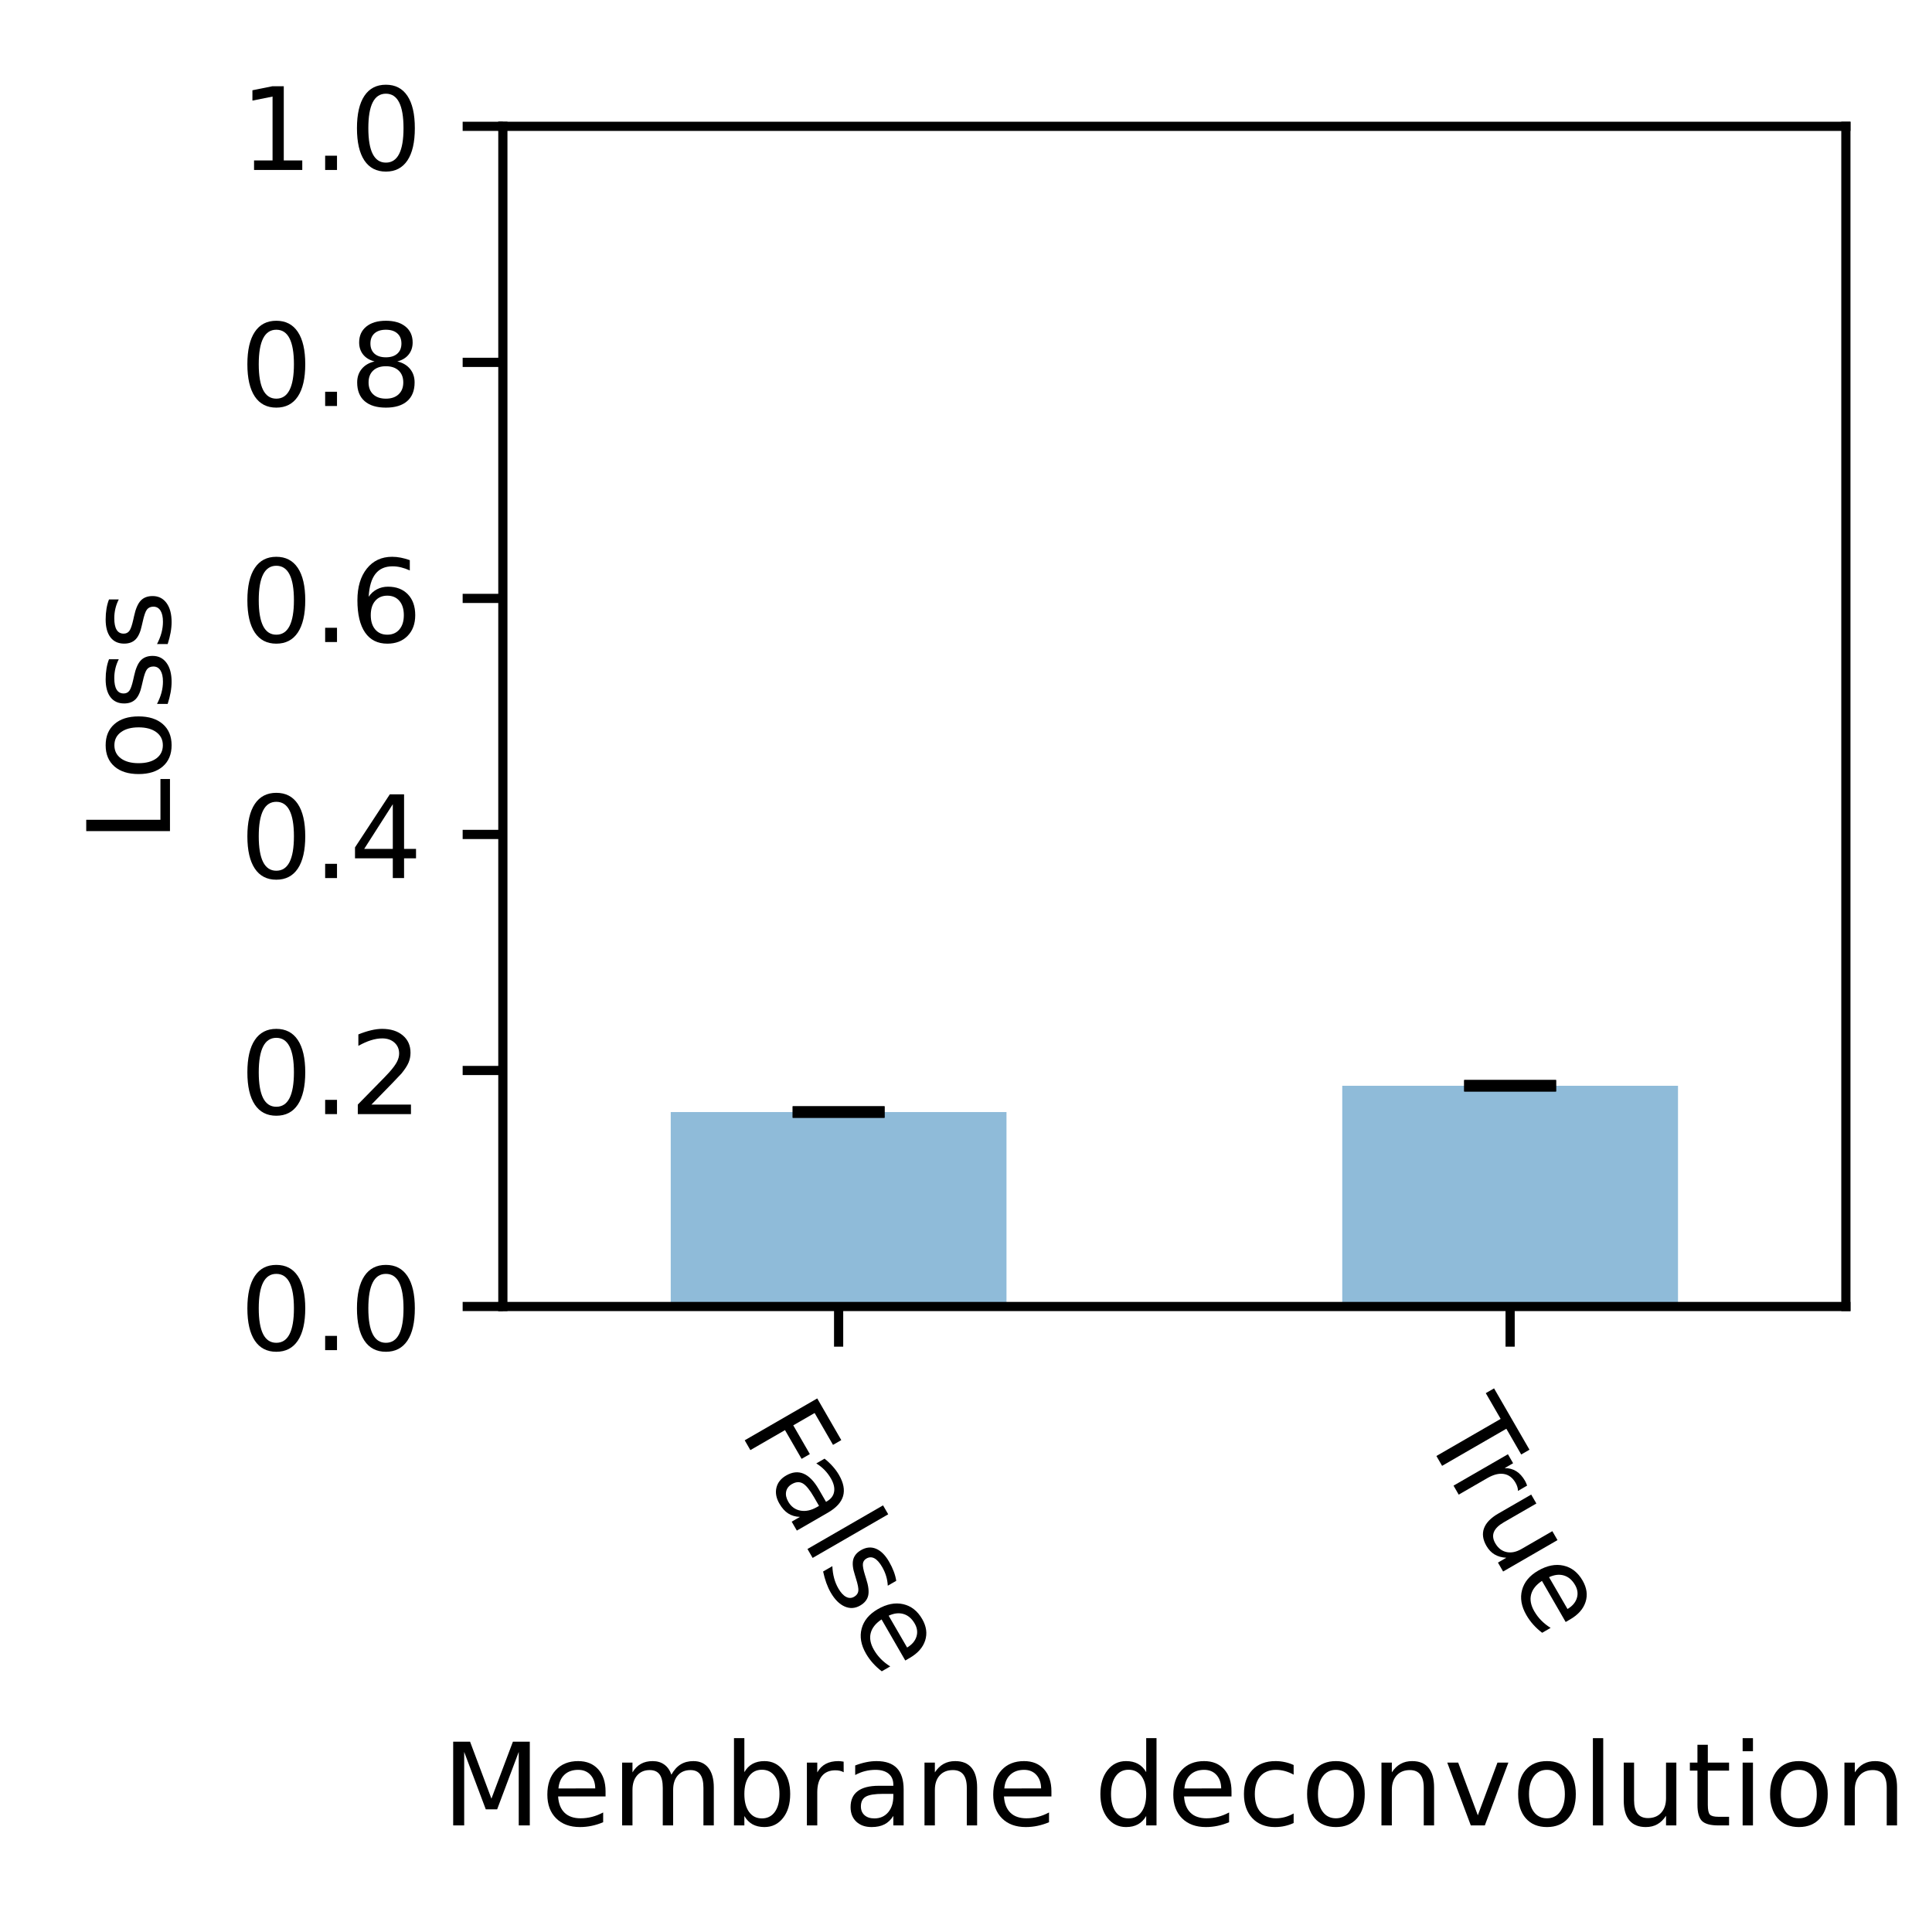
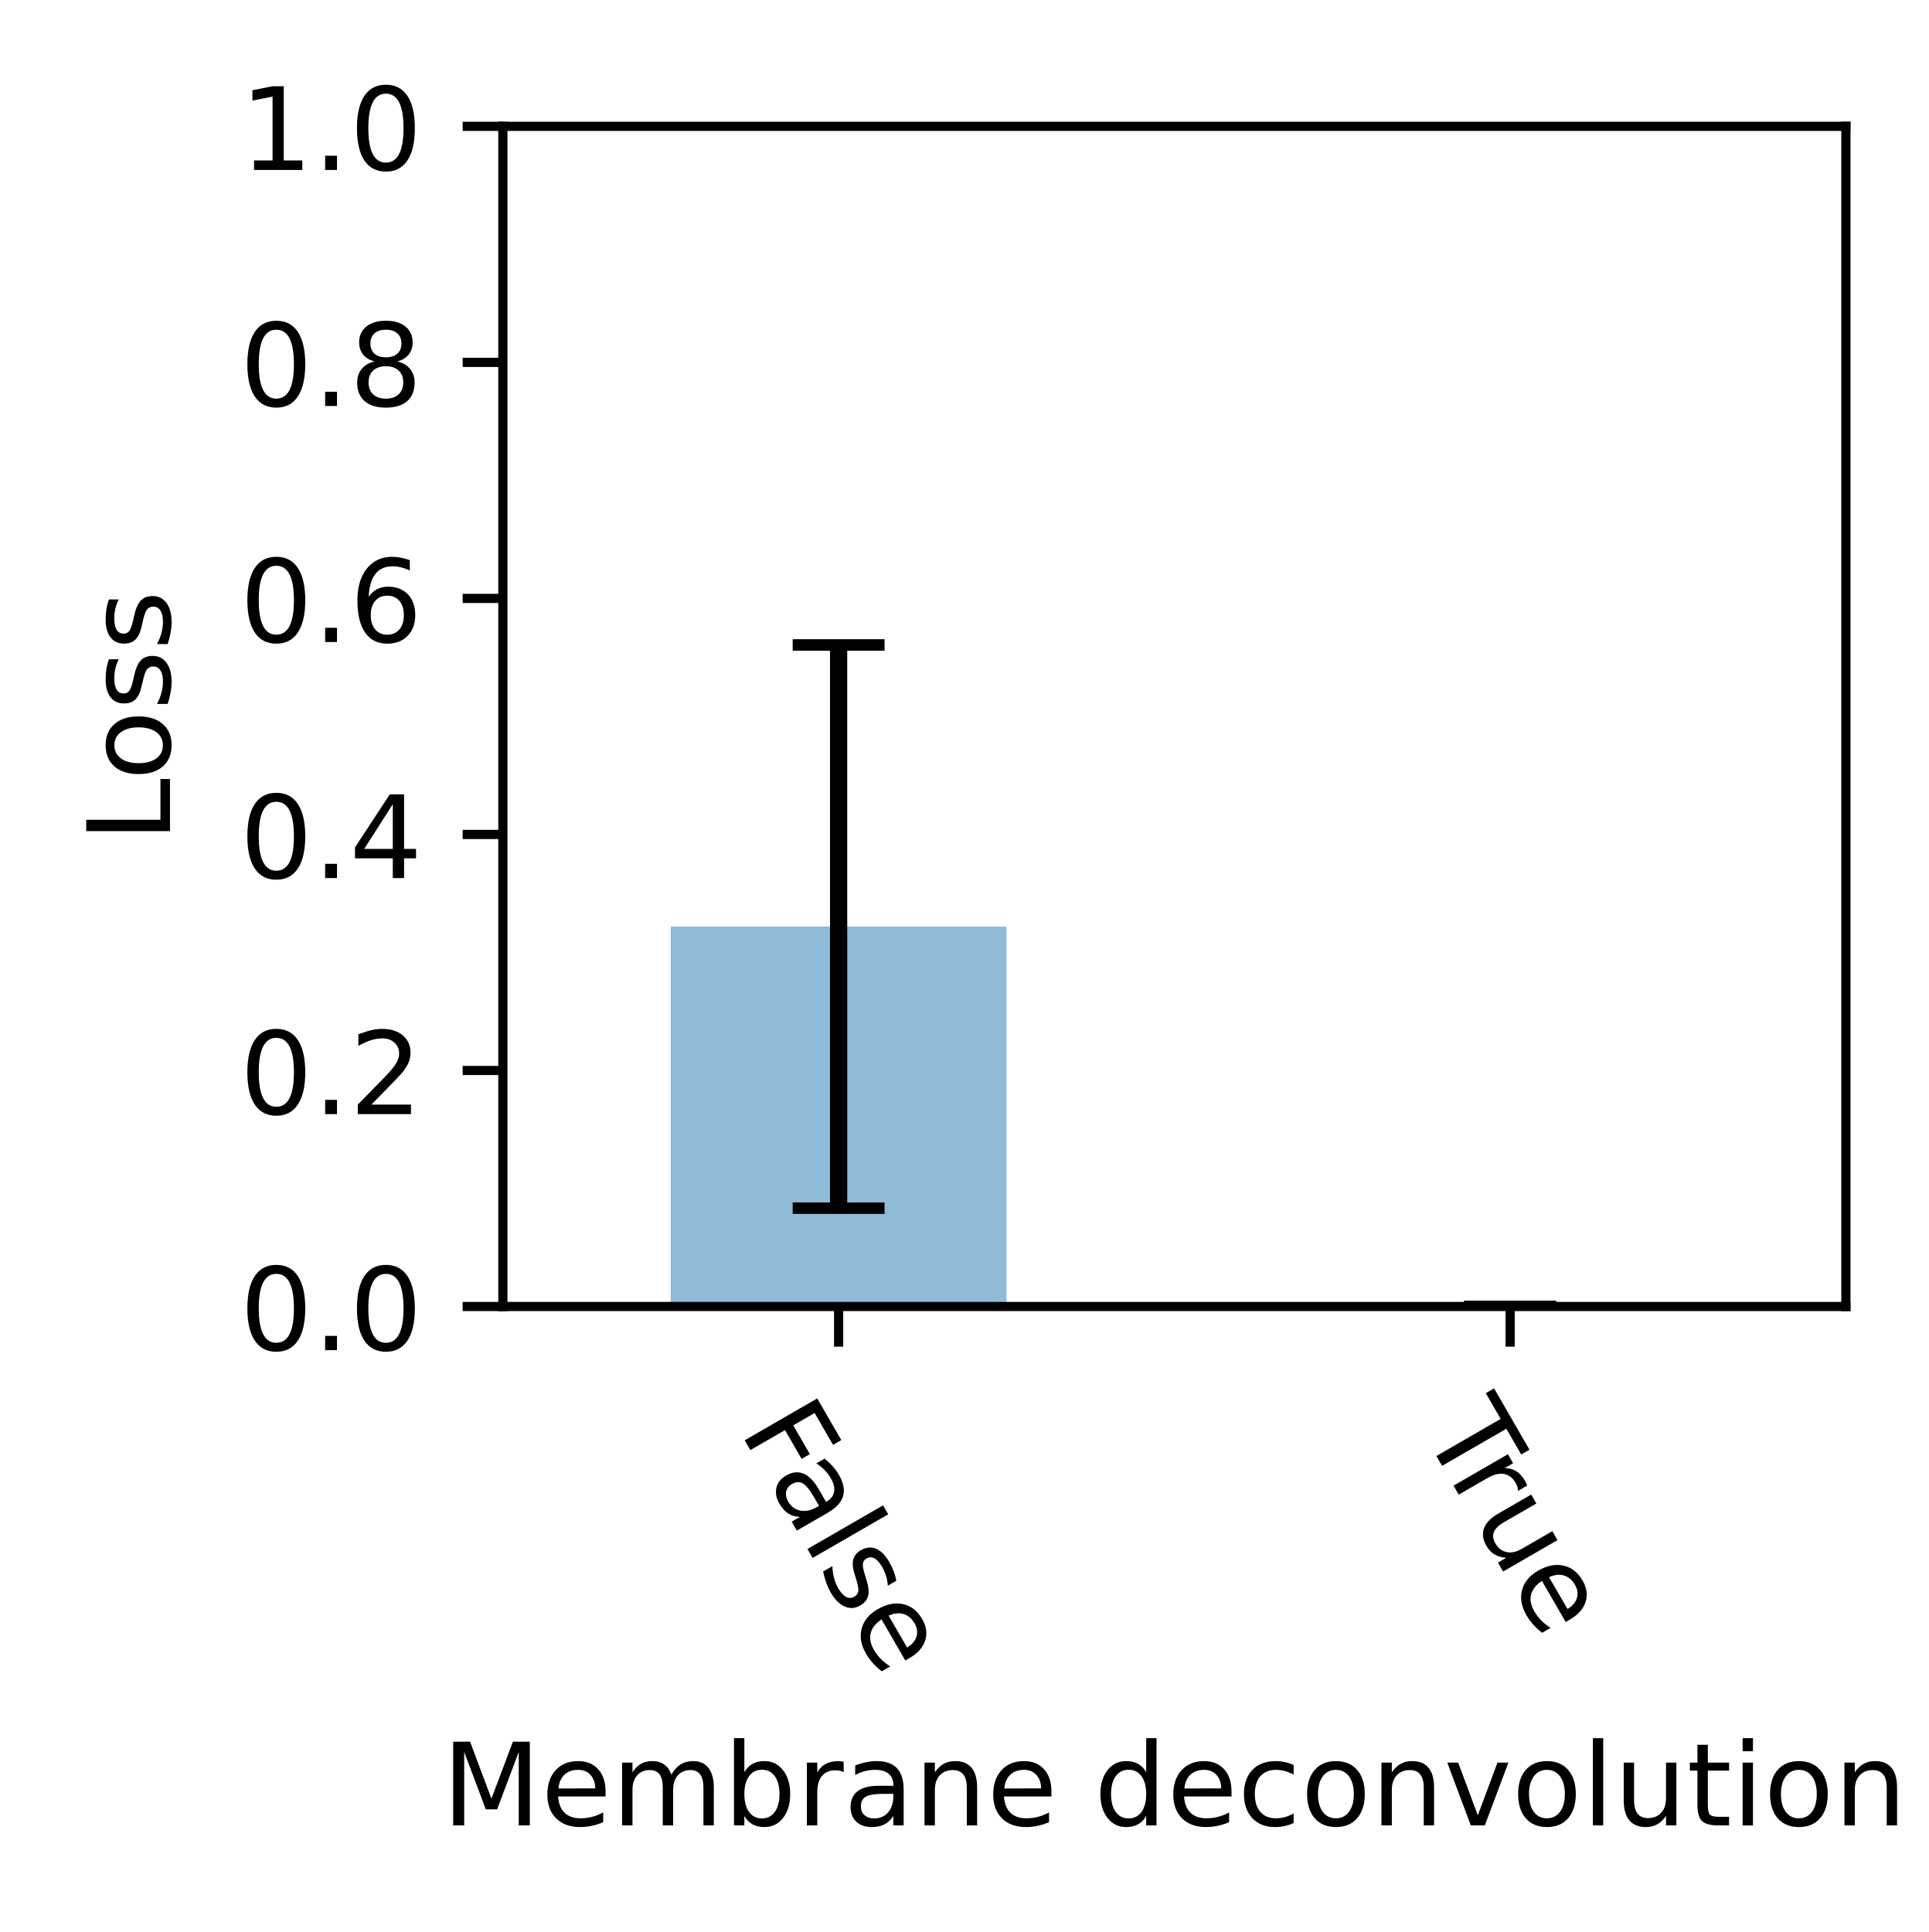
<svg xmlns="http://www.w3.org/2000/svg" xmlns:xlink="http://www.w3.org/1999/xlink" width="167.91pt" height="168.216pt" viewBox="0 0 167.91 168.216" version="1.1">
  <defs>
    <style type="text/css">*{stroke-linejoin: round; stroke-linecap: butt}</style>
  </defs>
  <g id="figure_1">
    <g id="patch_1">
      <path d="M -0 168.216  L 167.91 168.216  L 167.91 -0  L -0 -0  L -0 168.216  z " style="fill: none" />
    </g>
    <g id="axes_1">
      <g id="patch_2">
        <path d="M 43.781 113.755  L 160.71 113.755  L 160.71 10.999  L 43.781 10.999  L 43.781 113.755  z " style="fill: none" />
      </g>
      <g id="patch_3">
-         <path d="M 58.397 113.755  L 87.63 113.755  L 87.63 96.824  L 58.397 96.824  z " clip-path="url(#p4fbe4d219b)" style="fill: #1f77b4; opacity: 0.5" />
+         <path d="M 58.397 113.755  L 87.63 113.755  L 87.63 80.673  L 58.397 80.673  z " clip-path="url(#p5b03af4f1d)" style="fill: #1f77b4; opacity: 0.5" />
      </g>
      <g id="patch_4">
-         <path d="M 116.862 113.755  L 146.094 113.755  L 146.094 94.537  L 116.862 94.537  z " clip-path="url(#p4fbe4d219b)" style="fill: #1f77b4; opacity: 0.5" />
+         <path d="M 116.862 113.755  L 146.094 113.755  L 146.094 113.755  L 116.862 113.755  z " clip-path="url(#p5b03af4f1d)" style="fill: #1f77b4; opacity: 0.5" />
      </g>
      <g id="matplotlib.axis_1">
        <g id="xtick_1">
          <g id="line2d_1">
            <defs>
-               <path id="mcb8b0522e7" d="M 0 0  L 0 3.5  " style="stroke: #000000; stroke-width: 0.8" />
-             </defs>
-             <g>
-               <use xlink:href="#mcb8b0522e7" x="73.014" y="113.755" style="stroke: #000000; stroke-width: 0.8" />
+               <path id="mdb6911f557" d="M 0 0  L 0 3.5  " style="stroke: #000000; stroke-width: 0.8" />
+             </defs>
+             <g>
+               <use xlink:href="#mdb6911f557" x="73.014" y="113.755" style="stroke: #000000; stroke-width: 0.8" />
            </g>
          </g>
          <g id="text_1">
            <g transform="translate(64.34689 124.5543) rotate(-300) scale(0.1 -0.1)">
              <defs>
                <path id="DejaVuSans-46" d="M 628 4666  L 3309 4666  L 3309 4134  L 1259 4134  L 1259 2759  L 3109 2759  L 3109 2228  L 1259 2228  L 1259 0  L 628 0  L 628 4666  z " transform="scale(0.015625)" />
                <path id="DejaVuSans-61" d="M 2194 1759  Q 1497 1759 1228 1600  Q 959 1441 959 1056  Q 959 750 1161 570  Q 1363 391 1709 391  Q 2188 391 2477 730  Q 2766 1069 2766 1631  L 2766 1759  L 2194 1759  z M 3341 1997  L 3341 0  L 2766 0  L 2766 531  Q 2569 213 2275 61  Q 1981 -91 1556 -91  Q 1019 -91 701 211  Q 384 513 384 1019  Q 384 1609 779 1909  Q 1175 2209 1959 2209  L 2766 2209  L 2766 2266  Q 2766 2663 2505 2880  Q 2244 3097 1772 3097  Q 1472 3097 1187 3025  Q 903 2953 641 2809  L 641 3341  Q 956 3463 1253 3523  Q 1550 3584 1831 3584  Q 2591 3584 2966 3190  Q 3341 2797 3341 1997  z " transform="scale(0.015625)" />
                <path id="DejaVuSans-6c" d="M 603 4863  L 1178 4863  L 1178 0  L 603 0  L 603 4863  z " transform="scale(0.015625)" />
                <path id="DejaVuSans-73" d="M 2834 3397  L 2834 2853  Q 2591 2978 2328 3040  Q 2066 3103 1784 3103  Q 1356 3103 1142 2972  Q 928 2841 928 2578  Q 928 2378 1081 2264  Q 1234 2150 1697 2047  L 1894 2003  Q 2506 1872 2764 1633  Q 3022 1394 3022 966  Q 3022 478 2636 193  Q 2250 -91 1575 -91  Q 1294 -91 989 -36  Q 684 19 347 128  L 347 722  Q 666 556 975 473  Q 1284 391 1588 391  Q 1994 391 2212 530  Q 2431 669 2431 922  Q 2431 1156 2273 1281  Q 2116 1406 1581 1522  L 1381 1569  Q 847 1681 609 1914  Q 372 2147 372 2553  Q 372 3047 722 3315  Q 1072 3584 1716 3584  Q 2034 3584 2315 3537  Q 2597 3491 2834 3397  z " transform="scale(0.015625)" />
                <path id="DejaVuSans-65" d="M 3597 1894  L 3597 1613  L 953 1613  Q 991 1019 1311 708  Q 1631 397 2203 397  Q 2534 397 2845 478  Q 3156 559 3463 722  L 3463 178  Q 3153 47 2828 -22  Q 2503 -91 2169 -91  Q 1331 -91 842 396  Q 353 884 353 1716  Q 353 2575 817 3079  Q 1281 3584 2069 3584  Q 2775 3584 3186 3129  Q 3597 2675 3597 1894  z M 3022 2063  Q 3016 2534 2758 2815  Q 2500 3097 2075 3097  Q 1594 3097 1305 2825  Q 1016 2553 972 2059  L 3022 2063  z " transform="scale(0.015625)" />
              </defs>
              <use xlink:href="#DejaVuSans-46" />
              <use xlink:href="#DejaVuSans-61" transform="translate(48.39453 0)" />
              <use xlink:href="#DejaVuSans-6c" transform="translate(109.6738 0)" />
              <use xlink:href="#DejaVuSans-73" transform="translate(137.457 0)" />
              <use xlink:href="#DejaVuSans-65" transform="translate(189.5566 0)" />
            </g>
          </g>
        </g>
        <g id="xtick_2">
          <g id="line2d_2">
            <g>
-               <use xlink:href="#mcb8b0522e7" x="131.478" y="113.755" style="stroke: #000000; stroke-width: 0.8" />
+               <use xlink:href="#mdb6911f557" x="131.478" y="113.755" style="stroke: #000000; stroke-width: 0.8" />
            </g>
          </g>
          <g id="text_2">
            <g transform="translate(123.7798 124.5543) rotate(-300) scale(0.1 -0.1)">
              <defs>
                <path id="DejaVuSans-54" d="M -19 4666  L 3928 4666  L 3928 4134  L 2272 4134  L 2272 0  L 1638 0  L 1638 4134  L -19 4134  L -19 4666  z " transform="scale(0.015625)" />
                <path id="DejaVuSans-72" d="M 2631 2963  Q 2534 3019 2420 3045  Q 2306 3072 2169 3072  Q 1681 3072 1420 2755  Q 1159 2438 1159 1844  L 1159 0  L 581 0  L 581 3500  L 1159 3500  L 1159 2956  Q 1341 3275 1631 3429  Q 1922 3584 2338 3584  Q 2397 3584 2469 3576  Q 2541 3569 2628 3553  L 2631 2963  z " transform="scale(0.015625)" />
                <path id="DejaVuSans-75" d="M 544 1381  L 544 3500  L 1119 3500  L 1119 1403  Q 1119 906 1312 657  Q 1506 409 1894 409  Q 2359 409 2629 706  Q 2900 1003 2900 1516  L 2900 3500  L 3475 3500  L 3475 0  L 2900 0  L 2900 538  Q 2691 219 2414 64  Q 2138 -91 1772 -91  Q 1169 -91 856 284  Q 544 659 544 1381  z M 1991 3584  L 1991 3584  z " transform="scale(0.015625)" />
              </defs>
              <use xlink:href="#DejaVuSans-54" />
              <use xlink:href="#DejaVuSans-72" transform="translate(46.33398 0)" />
              <use xlink:href="#DejaVuSans-75" transform="translate(87.44727 0)" />
              <use xlink:href="#DejaVuSans-65" transform="translate(150.8262 0)" />
            </g>
          </g>
        </g>
        <g id="text_3">
          <g transform="translate(38.47472 158.9366) scale(0.1 -0.1)">
            <defs>
              <path id="DejaVuSans-4d" d="M 628 4666  L 1569 4666  L 2759 1491  L 3956 4666  L 4897 4666  L 4897 0  L 4281 0  L 4281 4097  L 3078 897  L 2444 897  L 1241 4097  L 1241 0  L 628 0  L 628 4666  z " transform="scale(0.015625)" />
              <path id="DejaVuSans-6d" d="M 3328 2828  Q 3544 3216 3844 3400  Q 4144 3584 4550 3584  Q 5097 3584 5394 3201  Q 5691 2819 5691 2113  L 5691 0  L 5113 0  L 5113 2094  Q 5113 2597 4934 2840  Q 4756 3084 4391 3084  Q 3944 3084 3684 2787  Q 3425 2491 3425 1978  L 3425 0  L 2847 0  L 2847 2094  Q 2847 2600 2669 2842  Q 2491 3084 2119 3084  Q 1678 3084 1418 2786  Q 1159 2488 1159 1978  L 1159 0  L 581 0  L 581 3500  L 1159 3500  L 1159 2956  Q 1356 3278 1631 3431  Q 1906 3584 2284 3584  Q 2666 3584 2933 3390  Q 3200 3197 3328 2828  z " transform="scale(0.015625)" />
              <path id="DejaVuSans-62" d="M 3116 1747  Q 3116 2381 2855 2742  Q 2594 3103 2138 3103  Q 1681 3103 1420 2742  Q 1159 2381 1159 1747  Q 1159 1113 1420 752  Q 1681 391 2138 391  Q 2594 391 2855 752  Q 3116 1113 3116 1747  z M 1159 2969  Q 1341 3281 1617 3432  Q 1894 3584 2278 3584  Q 2916 3584 3314 3078  Q 3713 2572 3713 1747  Q 3713 922 3314 415  Q 2916 -91 2278 -91  Q 1894 -91 1617 61  Q 1341 213 1159 525  L 1159 0  L 581 0  L 581 4863  L 1159 4863  L 1159 2969  z " transform="scale(0.015625)" />
              <path id="DejaVuSans-6e" d="M 3513 2113  L 3513 0  L 2938 0  L 2938 2094  Q 2938 2591 2744 2837  Q 2550 3084 2163 3084  Q 1697 3084 1428 2787  Q 1159 2491 1159 1978  L 1159 0  L 581 0  L 581 3500  L 1159 3500  L 1159 2956  Q 1366 3272 1645 3428  Q 1925 3584 2291 3584  Q 2894 3584 3203 3211  Q 3513 2838 3513 2113  z " transform="scale(0.015625)" />
              <path id="DejaVuSans-20" transform="scale(0.015625)" />
              <path id="DejaVuSans-64" d="M 2906 2969  L 2906 4863  L 3481 4863  L 3481 0  L 2906 0  L 2906 525  Q 2725 213 2448 61  Q 2172 -91 1784 -91  Q 1150 -91 751 415  Q 353 922 353 1747  Q 353 2572 751 3078  Q 1150 3584 1784 3584  Q 2172 3584 2448 3432  Q 2725 3281 2906 2969  z M 947 1747  Q 947 1113 1208 752  Q 1469 391 1925 391  Q 2381 391 2643 752  Q 2906 1113 2906 1747  Q 2906 2381 2643 2742  Q 2381 3103 1925 3103  Q 1469 3103 1208 2742  Q 947 2381 947 1747  z " transform="scale(0.015625)" />
              <path id="DejaVuSans-63" d="M 3122 3366  L 3122 2828  Q 2878 2963 2633 3030  Q 2388 3097 2138 3097  Q 1578 3097 1268 2742  Q 959 2388 959 1747  Q 959 1106 1268 751  Q 1578 397 2138 397  Q 2388 397 2633 464  Q 2878 531 3122 666  L 3122 134  Q 2881 22 2623 -34  Q 2366 -91 2075 -91  Q 1284 -91 818 406  Q 353 903 353 1747  Q 353 2603 823 3093  Q 1294 3584 2113 3584  Q 2378 3584 2631 3529  Q 2884 3475 3122 3366  z " transform="scale(0.015625)" />
              <path id="DejaVuSans-6f" d="M 1959 3097  Q 1497 3097 1228 2736  Q 959 2375 959 1747  Q 959 1119 1226 758  Q 1494 397 1959 397  Q 2419 397 2687 759  Q 2956 1122 2956 1747  Q 2956 2369 2687 2733  Q 2419 3097 1959 3097  z M 1959 3584  Q 2709 3584 3137 3096  Q 3566 2609 3566 1747  Q 3566 888 3137 398  Q 2709 -91 1959 -91  Q 1206 -91 779 398  Q 353 888 353 1747  Q 353 2609 779 3096  Q 1206 3584 1959 3584  z " transform="scale(0.015625)" />
              <path id="DejaVuSans-76" d="M 191 3500  L 800 3500  L 1894 563  L 2988 3500  L 3597 3500  L 2284 0  L 1503 0  L 191 3500  z " transform="scale(0.015625)" />
              <path id="DejaVuSans-74" d="M 1172 4494  L 1172 3500  L 2356 3500  L 2356 3053  L 1172 3053  L 1172 1153  Q 1172 725 1289 603  Q 1406 481 1766 481  L 2356 481  L 2356 0  L 1766 0  Q 1100 0 847 248  Q 594 497 594 1153  L 594 3053  L 172 3053  L 172 3500  L 594 3500  L 594 4494  L 1172 4494  z " transform="scale(0.015625)" />
              <path id="DejaVuSans-69" d="M 603 3500  L 1178 3500  L 1178 0  L 603 0  L 603 3500  z M 603 4863  L 1178 4863  L 1178 4134  L 603 4134  L 603 4863  z " transform="scale(0.015625)" />
            </defs>
            <use xlink:href="#DejaVuSans-4d" />
            <use xlink:href="#DejaVuSans-65" transform="translate(86.2793 0)" />
            <use xlink:href="#DejaVuSans-6d" transform="translate(147.8027 0)" />
            <use xlink:href="#DejaVuSans-62" transform="translate(245.2148 0)" />
            <use xlink:href="#DejaVuSans-72" transform="translate(308.6914 0)" />
            <use xlink:href="#DejaVuSans-61" transform="translate(349.8047 0)" />
            <use xlink:href="#DejaVuSans-6e" transform="translate(411.084 0)" />
            <use xlink:href="#DejaVuSans-65" transform="translate(474.4629 0)" />
            <use xlink:href="#DejaVuSans-20" transform="translate(535.9863 0)" />
            <use xlink:href="#DejaVuSans-64" transform="translate(567.7734 0)" />
            <use xlink:href="#DejaVuSans-65" transform="translate(631.25 0)" />
            <use xlink:href="#DejaVuSans-63" transform="translate(692.7734 0)" />
            <use xlink:href="#DejaVuSans-6f" transform="translate(747.7539 0)" />
            <use xlink:href="#DejaVuSans-6e" transform="translate(808.9355 0)" />
            <use xlink:href="#DejaVuSans-76" transform="translate(872.3145 0)" />
            <use xlink:href="#DejaVuSans-6f" transform="translate(931.4941 0)" />
            <use xlink:href="#DejaVuSans-6c" transform="translate(992.6758 0)" />
            <use xlink:href="#DejaVuSans-75" transform="translate(1020.459 0)" />
            <use xlink:href="#DejaVuSans-74" transform="translate(1083.838 0)" />
            <use xlink:href="#DejaVuSans-69" transform="translate(1123.047 0)" />
            <use xlink:href="#DejaVuSans-6f" transform="translate(1150.83 0)" />
            <use xlink:href="#DejaVuSans-6e" transform="translate(1212.012 0)" />
          </g>
        </g>
      </g>
      <g id="matplotlib.axis_2">
        <g id="ytick_1">
          <g id="line2d_3">
            <defs>
-               <path id="ma26c2283a4" d="M 0 0  L -3.5 0  " style="stroke: #000000; stroke-width: 0.8" />
-             </defs>
-             <g>
-               <use xlink:href="#ma26c2283a4" x="43.781" y="113.755" style="stroke: #000000; stroke-width: 0.8" />
+               <path id="mcc01165880" d="M 0 0  L -3.5 0  " style="stroke: #000000; stroke-width: 0.8" />
+             </defs>
+             <g>
+               <use xlink:href="#mcc01165880" x="43.781" y="113.755" style="stroke: #000000; stroke-width: 0.8" />
            </g>
          </g>
          <g id="text_4">
            <g transform="translate(20.87813 117.5543) scale(0.1 -0.1)">
              <defs>
                <path id="DejaVuSans-30" d="M 2034 4250  Q 1547 4250 1301 3770  Q 1056 3291 1056 2328  Q 1056 1369 1301 889  Q 1547 409 2034 409  Q 2525 409 2770 889  Q 3016 1369 3016 2328  Q 3016 3291 2770 3770  Q 2525 4250 2034 4250  z M 2034 4750  Q 2819 4750 3233 4129  Q 3647 3509 3647 2328  Q 3647 1150 3233 529  Q 2819 -91 2034 -91  Q 1250 -91 836 529  Q 422 1150 422 2328  Q 422 3509 836 4129  Q 1250 4750 2034 4750  z " transform="scale(0.015625)" />
                <path id="DejaVuSans-2e" d="M 684 794  L 1344 794  L 1344 0  L 684 0  L 684 794  z " transform="scale(0.015625)" />
              </defs>
              <use xlink:href="#DejaVuSans-30" />
              <use xlink:href="#DejaVuSans-2e" transform="translate(63.62305 0)" />
              <use xlink:href="#DejaVuSans-30" transform="translate(95.41016 0)" />
            </g>
          </g>
        </g>
        <g id="ytick_2">
          <g id="line2d_4">
            <g>
-               <use xlink:href="#ma26c2283a4" x="43.781" y="93.204" style="stroke: #000000; stroke-width: 0.8" />
+               <use xlink:href="#mcc01165880" x="43.781" y="93.204" style="stroke: #000000; stroke-width: 0.8" />
            </g>
          </g>
          <g id="text_5">
            <g transform="translate(20.87813 97.00316) scale(0.1 -0.1)">
              <defs>
                <path id="DejaVuSans-32" d="M 1228 531  L 3431 531  L 3431 0  L 469 0  L 469 531  Q 828 903 1448 1529  Q 2069 2156 2228 2338  Q 2531 2678 2651 2914  Q 2772 3150 2772 3378  Q 2772 3750 2511 3984  Q 2250 4219 1831 4219  Q 1534 4219 1204 4116  Q 875 4013 500 3803  L 500 4441  Q 881 4594 1212 4672  Q 1544 4750 1819 4750  Q 2544 4750 2975 4387  Q 3406 4025 3406 3419  Q 3406 3131 3298 2873  Q 3191 2616 2906 2266  Q 2828 2175 2409 1742  Q 1991 1309 1228 531  z " transform="scale(0.015625)" />
              </defs>
              <use xlink:href="#DejaVuSans-30" />
              <use xlink:href="#DejaVuSans-2e" transform="translate(63.62305 0)" />
              <use xlink:href="#DejaVuSans-32" transform="translate(95.41016 0)" />
            </g>
          </g>
        </g>
        <g id="ytick_3">
          <g id="line2d_5">
            <g>
-               <use xlink:href="#ma26c2283a4" x="43.781" y="72.653" style="stroke: #000000; stroke-width: 0.8" />
+               <use xlink:href="#mcc01165880" x="43.781" y="72.653" style="stroke: #000000; stroke-width: 0.8" />
            </g>
          </g>
          <g id="text_6">
            <g transform="translate(20.87813 76.45198) scale(0.1 -0.1)">
              <defs>
                <path id="DejaVuSans-34" d="M 2419 4116  L 825 1625  L 2419 1625  L 2419 4116  z M 2253 4666  L 3047 4666  L 3047 1625  L 3713 1625  L 3713 1100  L 3047 1100  L 3047 0  L 2419 0  L 2419 1100  L 313 1100  L 313 1709  L 2253 4666  z " transform="scale(0.015625)" />
              </defs>
              <use xlink:href="#DejaVuSans-30" />
              <use xlink:href="#DejaVuSans-2e" transform="translate(63.62305 0)" />
              <use xlink:href="#DejaVuSans-34" transform="translate(95.41016 0)" />
            </g>
          </g>
        </g>
        <g id="ytick_4">
          <g id="line2d_6">
            <g>
-               <use xlink:href="#ma26c2283a4" x="43.781" y="52.102" style="stroke: #000000; stroke-width: 0.8" />
+               <use xlink:href="#mcc01165880" x="43.781" y="52.102" style="stroke: #000000; stroke-width: 0.8" />
            </g>
          </g>
          <g id="text_7">
            <g transform="translate(20.87813 55.9008) scale(0.1 -0.1)">
              <defs>
                <path id="DejaVuSans-36" d="M 2113 2584  Q 1688 2584 1439 2293  Q 1191 2003 1191 1497  Q 1191 994 1439 701  Q 1688 409 2113 409  Q 2538 409 2786 701  Q 3034 994 3034 1497  Q 3034 2003 2786 2293  Q 2538 2584 2113 2584  z M 3366 4563  L 3366 3988  Q 3128 4100 2886 4159  Q 2644 4219 2406 4219  Q 1781 4219 1451 3797  Q 1122 3375 1075 2522  Q 1259 2794 1537 2939  Q 1816 3084 2150 3084  Q 2853 3084 3261 2657  Q 3669 2231 3669 1497  Q 3669 778 3244 343  Q 2819 -91 2113 -91  Q 1303 -91 875 529  Q 447 1150 447 2328  Q 447 3434 972 4092  Q 1497 4750 2381 4750  Q 2619 4750 2861 4703  Q 3103 4656 3366 4563  z " transform="scale(0.015625)" />
              </defs>
              <use xlink:href="#DejaVuSans-30" />
              <use xlink:href="#DejaVuSans-2e" transform="translate(63.62305 0)" />
              <use xlink:href="#DejaVuSans-36" transform="translate(95.41016 0)" />
            </g>
          </g>
        </g>
        <g id="ytick_5">
          <g id="line2d_7">
            <g>
-               <use xlink:href="#ma26c2283a4" x="43.781" y="31.55" style="stroke: #000000; stroke-width: 0.8" />
+               <use xlink:href="#mcc01165880" x="43.781" y="31.55" style="stroke: #000000; stroke-width: 0.8" />
            </g>
          </g>
          <g id="text_8">
            <g transform="translate(20.87813 35.34962) scale(0.1 -0.1)">
              <defs>
                <path id="DejaVuSans-38" d="M 2034 2216  Q 1584 2216 1326 1975  Q 1069 1734 1069 1313  Q 1069 891 1326 650  Q 1584 409 2034 409  Q 2484 409 2743 651  Q 3003 894 3003 1313  Q 3003 1734 2745 1975  Q 2488 2216 2034 2216  z M 1403 2484  Q 997 2584 770 2862  Q 544 3141 544 3541  Q 544 4100 942 4425  Q 1341 4750 2034 4750  Q 2731 4750 3128 4425  Q 3525 4100 3525 3541  Q 3525 3141 3298 2862  Q 3072 2584 2669 2484  Q 3125 2378 3379 2068  Q 3634 1759 3634 1313  Q 3634 634 3220 271  Q 2806 -91 2034 -91  Q 1263 -91 848 271  Q 434 634 434 1313  Q 434 1759 690 2068  Q 947 2378 1403 2484  z M 1172 3481  Q 1172 3119 1398 2916  Q 1625 2713 2034 2713  Q 2441 2713 2670 2916  Q 2900 3119 2900 3481  Q 2900 3844 2670 4047  Q 2441 4250 2034 4250  Q 1625 4250 1398 4047  Q 1172 3844 1172 3481  z " transform="scale(0.015625)" />
              </defs>
              <use xlink:href="#DejaVuSans-30" />
              <use xlink:href="#DejaVuSans-2e" transform="translate(63.62305 0)" />
              <use xlink:href="#DejaVuSans-38" transform="translate(95.41016 0)" />
            </g>
          </g>
        </g>
        <g id="ytick_6">
          <g id="line2d_8">
            <g>
-               <use xlink:href="#ma26c2283a4" x="43.781" y="10.999" style="stroke: #000000; stroke-width: 0.8" />
+               <use xlink:href="#mcc01165880" x="43.781" y="10.999" style="stroke: #000000; stroke-width: 0.8" />
            </g>
          </g>
          <g id="text_9">
            <g transform="translate(20.87813 14.79844) scale(0.1 -0.1)">
              <defs>
                <path id="DejaVuSans-31" d="M 794 531  L 1825 531  L 1825 4091  L 703 3866  L 703 4441  L 1819 4666  L 2450 4666  L 2450 531  L 3481 531  L 3481 0  L 794 0  L 794 531  z " transform="scale(0.015625)" />
              </defs>
              <use xlink:href="#DejaVuSans-31" />
              <use xlink:href="#DejaVuSans-2e" transform="translate(63.62305 0)" />
              <use xlink:href="#DejaVuSans-30" transform="translate(95.41016 0)" />
            </g>
          </g>
        </g>
        <g id="text_10">
          <g transform="translate(14.79844 73.34436) rotate(-90) scale(0.1 -0.1)">
            <defs>
              <path id="DejaVuSans-4c" d="M 628 4666  L 1259 4666  L 1259 531  L 3531 531  L 3531 0  L 628 0  L 628 4666  z " transform="scale(0.015625)" />
            </defs>
            <use xlink:href="#DejaVuSans-4c" />
            <use xlink:href="#DejaVuSans-6f" transform="translate(53.96289 0)" />
            <use xlink:href="#DejaVuSans-73" transform="translate(115.1445 0)" />
            <use xlink:href="#DejaVuSans-73" transform="translate(167.2441 0)" />
          </g>
        </g>
      </g>
      <g id="LineCollection_1">
-         <path d="M 73.014 96.824  L 73.014 96.824  " clip-path="url(#p4fbe4d219b)" style="fill: none; stroke: #000000; stroke-width: 1.5" />
-         <path d="M 131.478 94.537  L 131.478 94.537  " clip-path="url(#p4fbe4d219b)" style="fill: none; stroke: #000000; stroke-width: 1.5" />
+         <path d="M 73.014 105.193  L 73.014 56.153  " clip-path="url(#p5b03af4f1d)" style="fill: none; stroke: #000000; stroke-width: 1.5" />
+         <path d="M 131.478 113.755  L 131.478 113.755  " clip-path="url(#p5b03af4f1d)" style="fill: none; stroke: #000000; stroke-width: 1.5" />
      </g>
      <g id="line2d_9">
        <defs>
-           <path id="mcb9a1f4caf" d="M 4 0  L -4 -0  " style="stroke: #000000" />
+           <path id="mceb75ed7d3" d="M 4 0  L -4 -0  " style="stroke: #000000" />
        </defs>
-         <g clip-path="url(#p4fbe4d219b)">
-           <use xlink:href="#mcb9a1f4caf" x="73.014" y="96.824" style="fill: #1f77b4; stroke: #000000" />
-           <use xlink:href="#mcb9a1f4caf" x="131.478" y="94.537" style="fill: #1f77b4; stroke: #000000" />
+         <g clip-path="url(#p5b03af4f1d)">
+           <use xlink:href="#mceb75ed7d3" x="73.014" y="105.193" style="fill: #1f77b4; stroke: #000000" />
+           <use xlink:href="#mceb75ed7d3" x="131.478" y="113.755" style="fill: #1f77b4; stroke: #000000" />
        </g>
      </g>
      <g id="line2d_10">
-         <g clip-path="url(#p4fbe4d219b)">
-           <use xlink:href="#mcb9a1f4caf" x="73.014" y="96.824" style="fill: #1f77b4; stroke: #000000" />
-           <use xlink:href="#mcb9a1f4caf" x="131.478" y="94.537" style="fill: #1f77b4; stroke: #000000" />
+         <g clip-path="url(#p5b03af4f1d)">
+           <use xlink:href="#mceb75ed7d3" x="73.014" y="56.153" style="fill: #1f77b4; stroke: #000000" />
+           <use xlink:href="#mceb75ed7d3" x="131.478" y="113.755" style="fill: #1f77b4; stroke: #000000" />
        </g>
      </g>
      <g id="patch_5">
        <path d="M 43.781 113.755  L 43.781 10.999  " style="fill: none; stroke: #000000; stroke-width: 0.8; stroke-linejoin: miter; stroke-linecap: square" />
      </g>
      <g id="patch_6">
        <path d="M 160.71 113.755  L 160.71 10.999  " style="fill: none; stroke: #000000; stroke-width: 0.8; stroke-linejoin: miter; stroke-linecap: square" />
      </g>
      <g id="patch_7">
        <path d="M 43.781 113.755  L 160.71 113.755  " style="fill: none; stroke: #000000; stroke-width: 0.8; stroke-linejoin: miter; stroke-linecap: square" />
      </g>
      <g id="patch_8">
        <path d="M 43.781 10.999  L 160.71 10.999  " style="fill: none; stroke: #000000; stroke-width: 0.8; stroke-linejoin: miter; stroke-linecap: square" />
      </g>
    </g>
  </g>
  <defs>
-     <clipPath id="p4fbe4d219b">
+     <clipPath id="p5b03af4f1d">
      <rect x="43.781" y="10.999" width="116.929" height="102.756" />
    </clipPath>
  </defs>
</svg>
